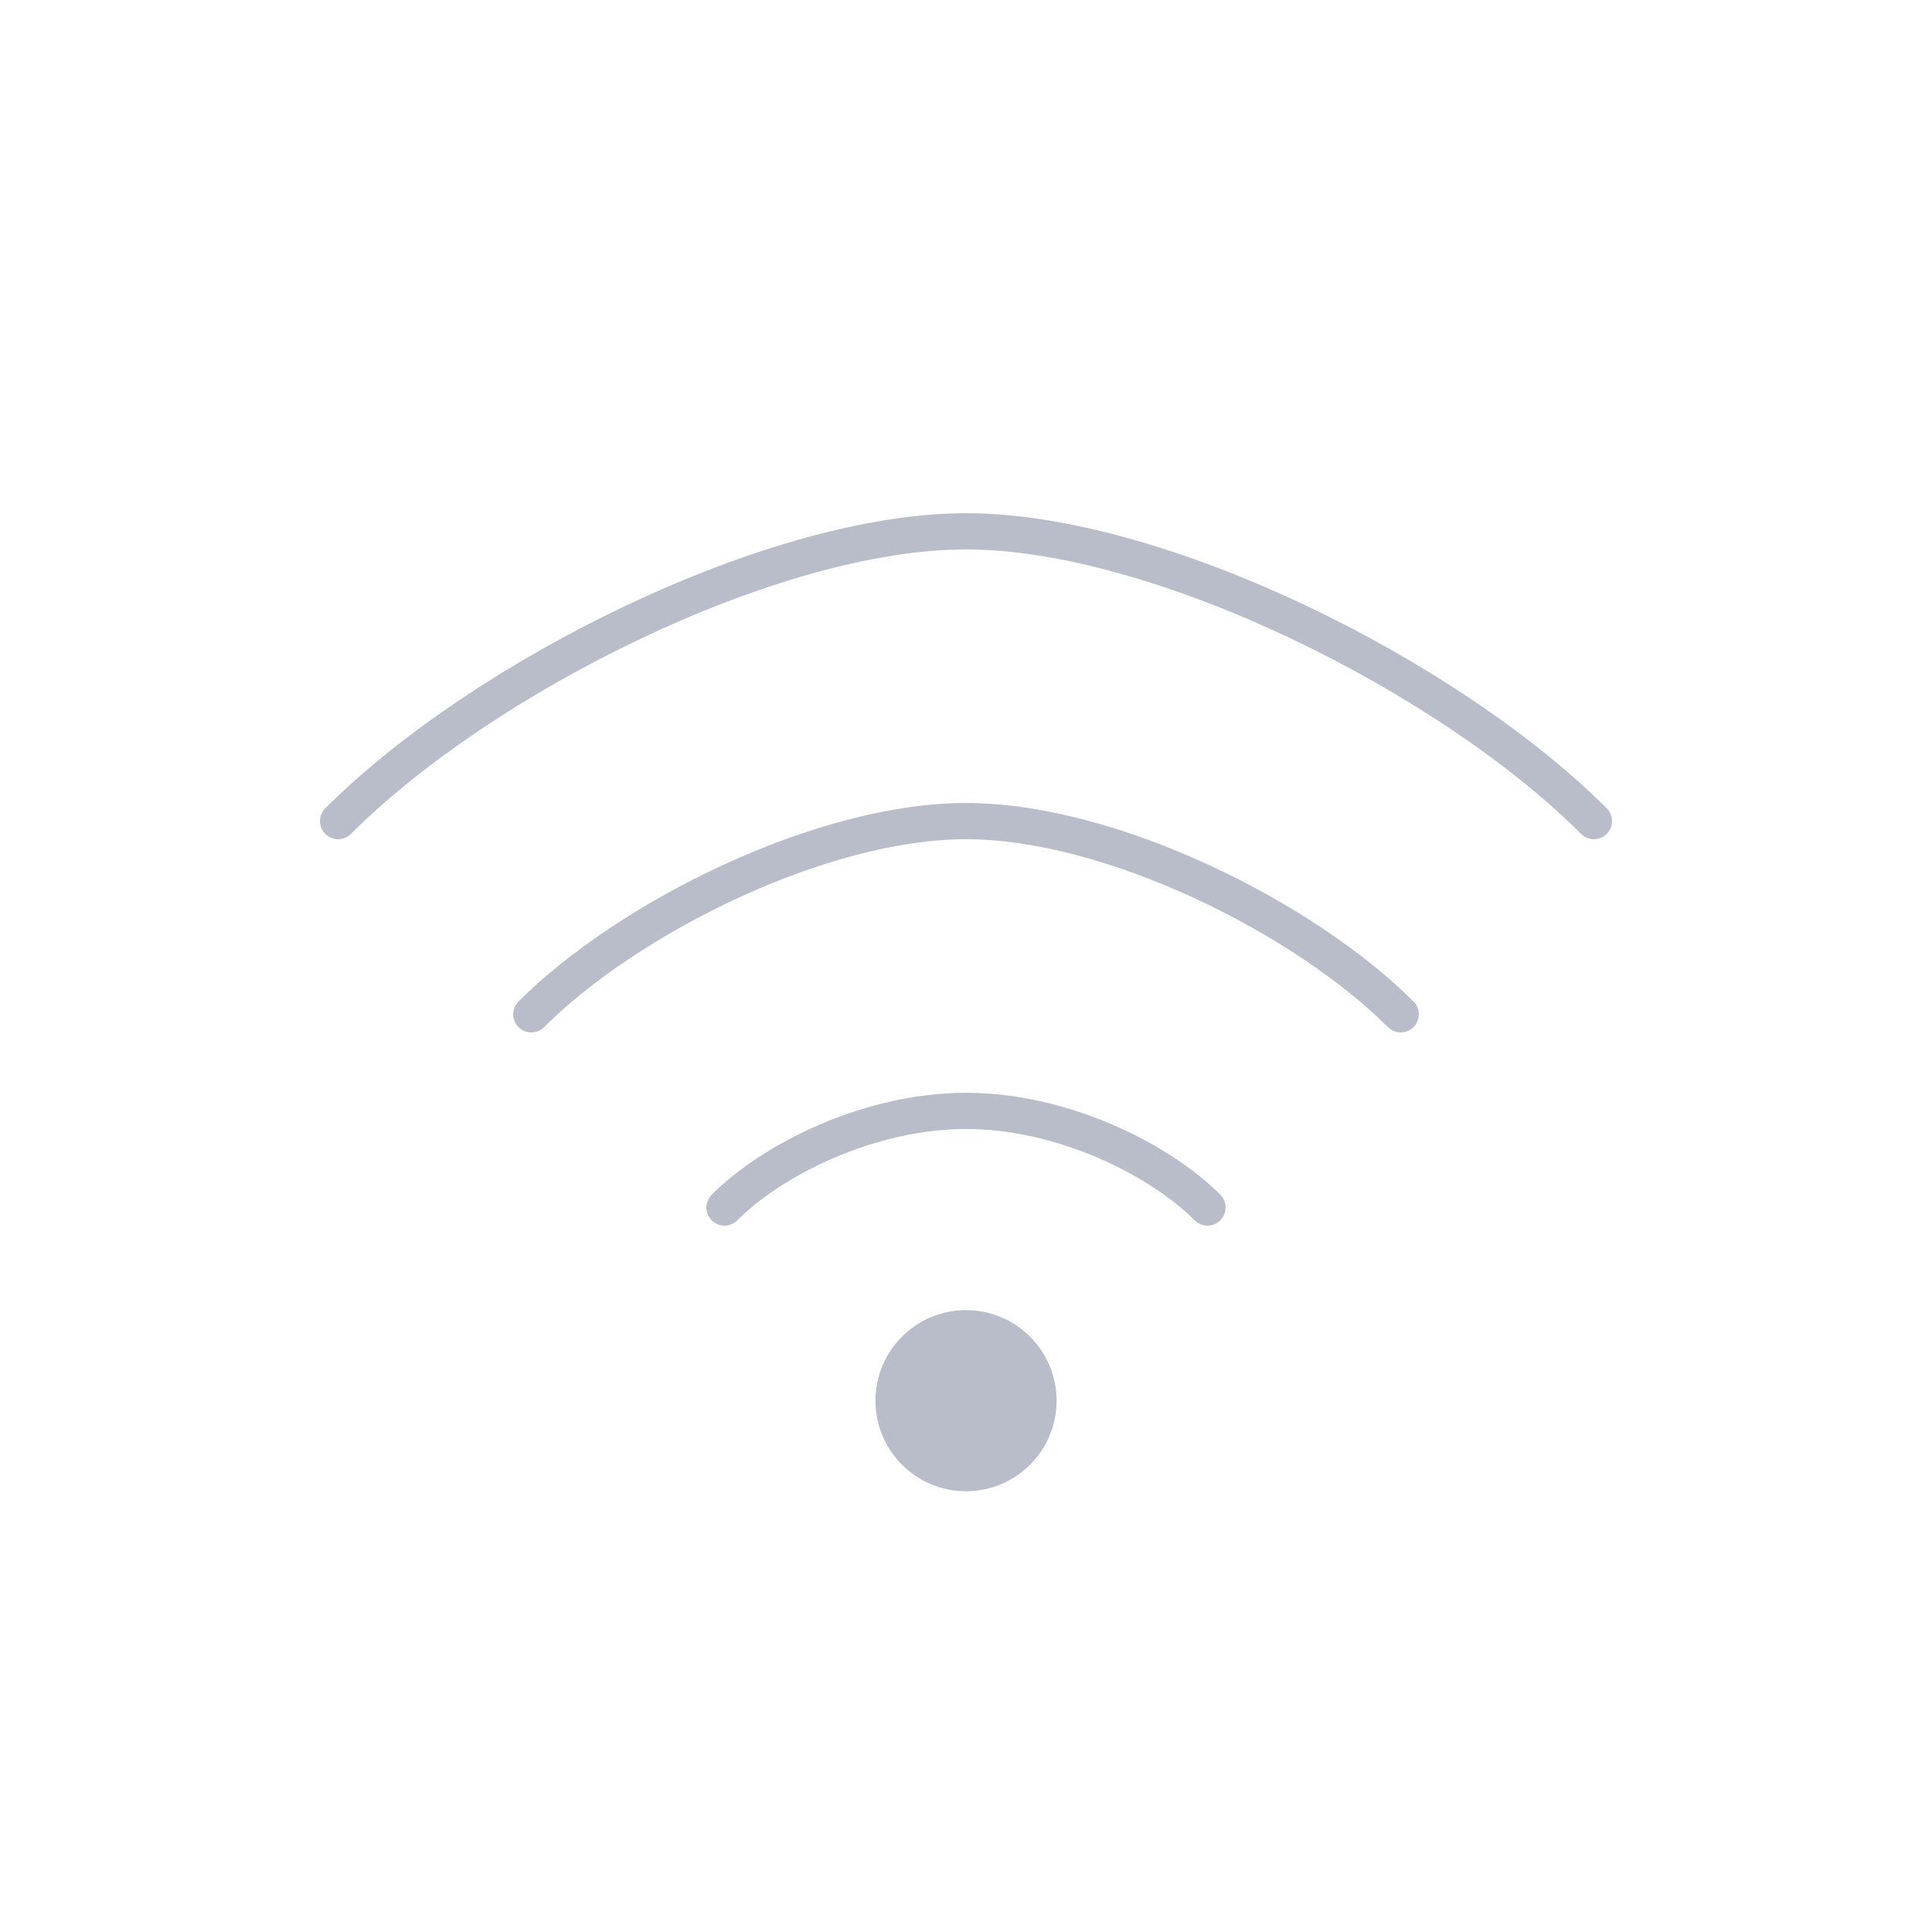
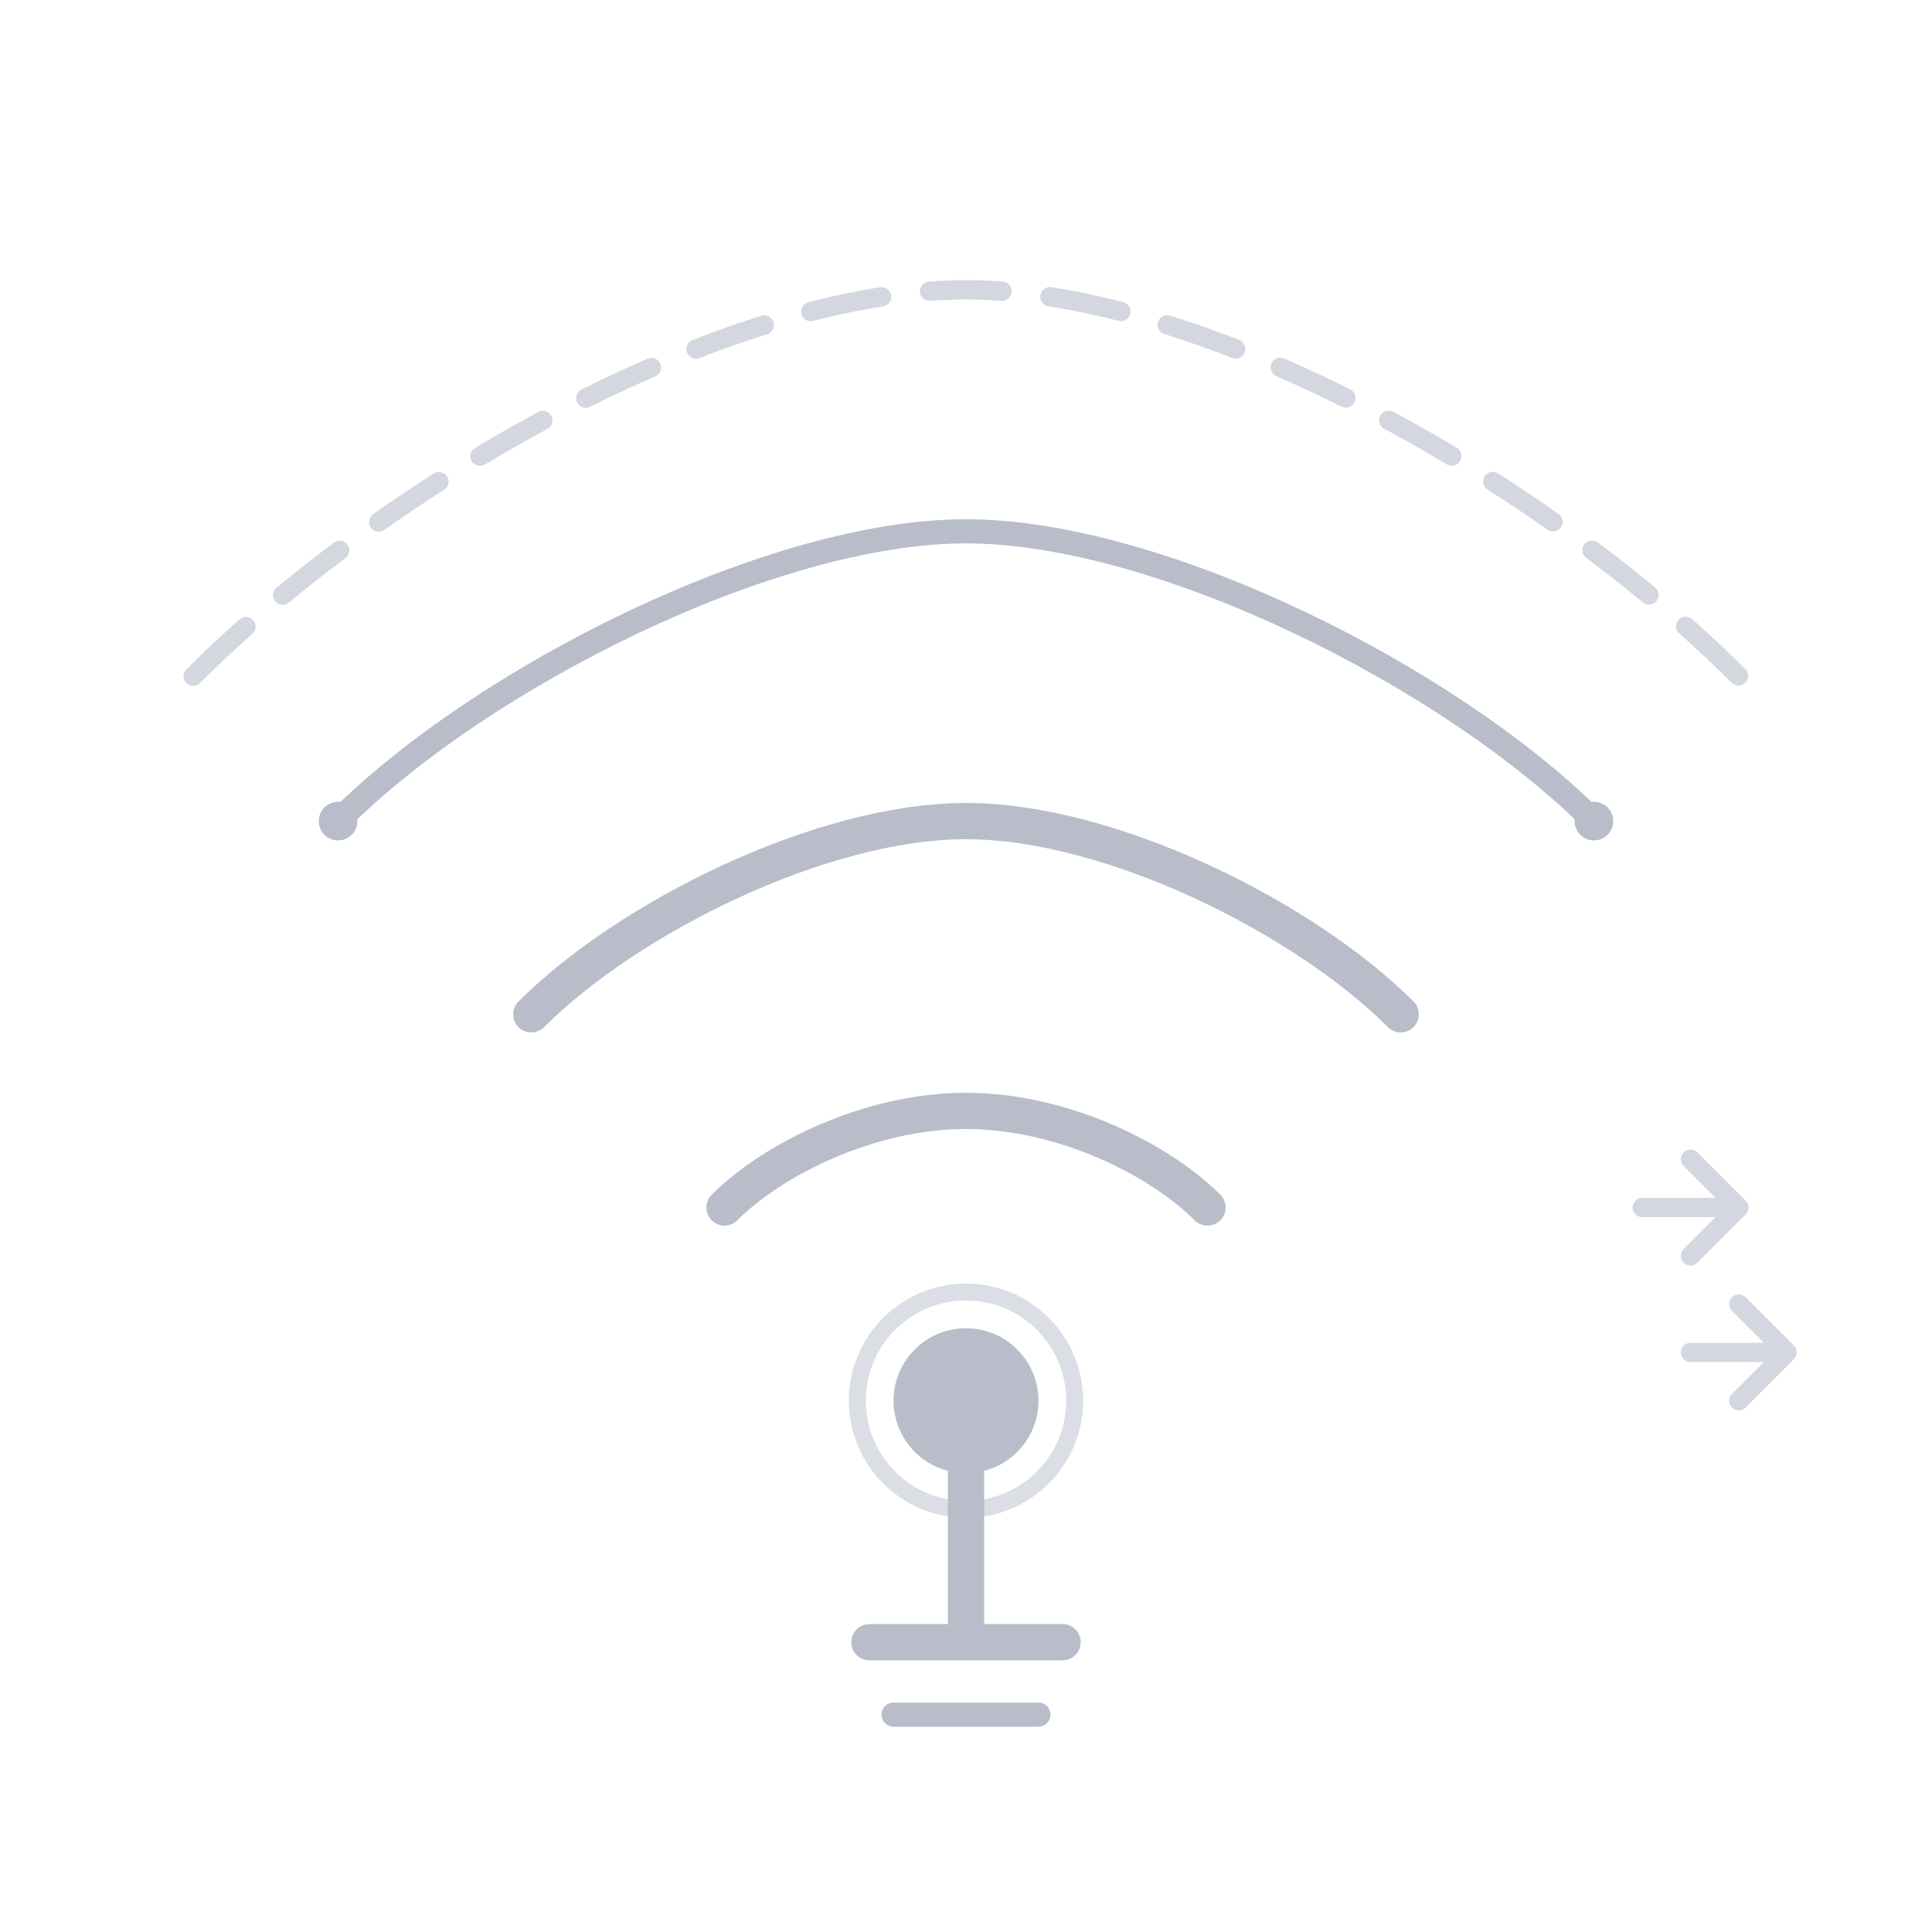
- <svg xmlns="http://www.w3.org/2000/svg" viewBox="0 0 80 80" fill="none" stroke="#B8BDC9" stroke-width="1.5" stroke-linecap="round" stroke-linejoin="round" role="img" aria-label="Communications and Media">
-   <circle cx="40" cy="58" r="3" fill="#B8BDC9" />
-   <path d="M30 50c2-2 6-4 10-4s8 2 10 4" />
-   <path d="M22 42c4-4 12-8 18-8s14 4 18 8" />
-   <path d="M14 34c6-6 18-12 26-12s20 6 26 12" />
+ <svg xmlns="http://www.w3.org/2000/svg" viewBox="0 0 80 80" fill="none" stroke="#B8BDC9" stroke-linecap="round" stroke-linejoin="round" role="img" aria-label="Communications and Media">
+   <circle cx="40" cy="58" r="3" fill="#B8BDC9" stroke="none" />
+   <circle cx="40" cy="58" r="4.5" stroke-width="0.7" opacity="0.5" />
+   <path d="M30 50c2-2 6-4 10-4s8 2 10 4" stroke-width="1.5" />
+   <path d="M22 42c4-4 12-8 18-8s14 4 18 8" stroke-width="1.5" />
+   <path d="M14 34c6-6 18-12 26-12s20 6 26 12" stroke-width="1" />
+   <path d="M8 28c8-8 22-16 32-16s24 8 32 16" stroke-width="0.8" stroke-dasharray="3 2" opacity="0.6" />
+   <line x1="40" y1="61" x2="40" y2="68" stroke-width="1.5" />
+   <path d="M36 68 L 44 68" stroke-width="1.5" />
+   <path d="M37 71 L 43 71" stroke-width="1" />
+   <g fill="#B8BDC9" stroke="none">
+     <circle cx="14" cy="34" r="0.8" />
+     <circle cx="66" cy="34" r="0.8" />
+     <circle cx="22" cy="42" r="0.6" />
+     <circle cx="58" cy="42" r="0.6" />
+   </g>
+   <g stroke-width="0.8" opacity="0.6">
+     <path d="M68 50 L 72 50 M 70 48 L 72 50 L 70 52" />
+     <path d="M70 56 L 74 56 M 72 54 L 74 56 L 72 58" />
+   </g>
</svg>
